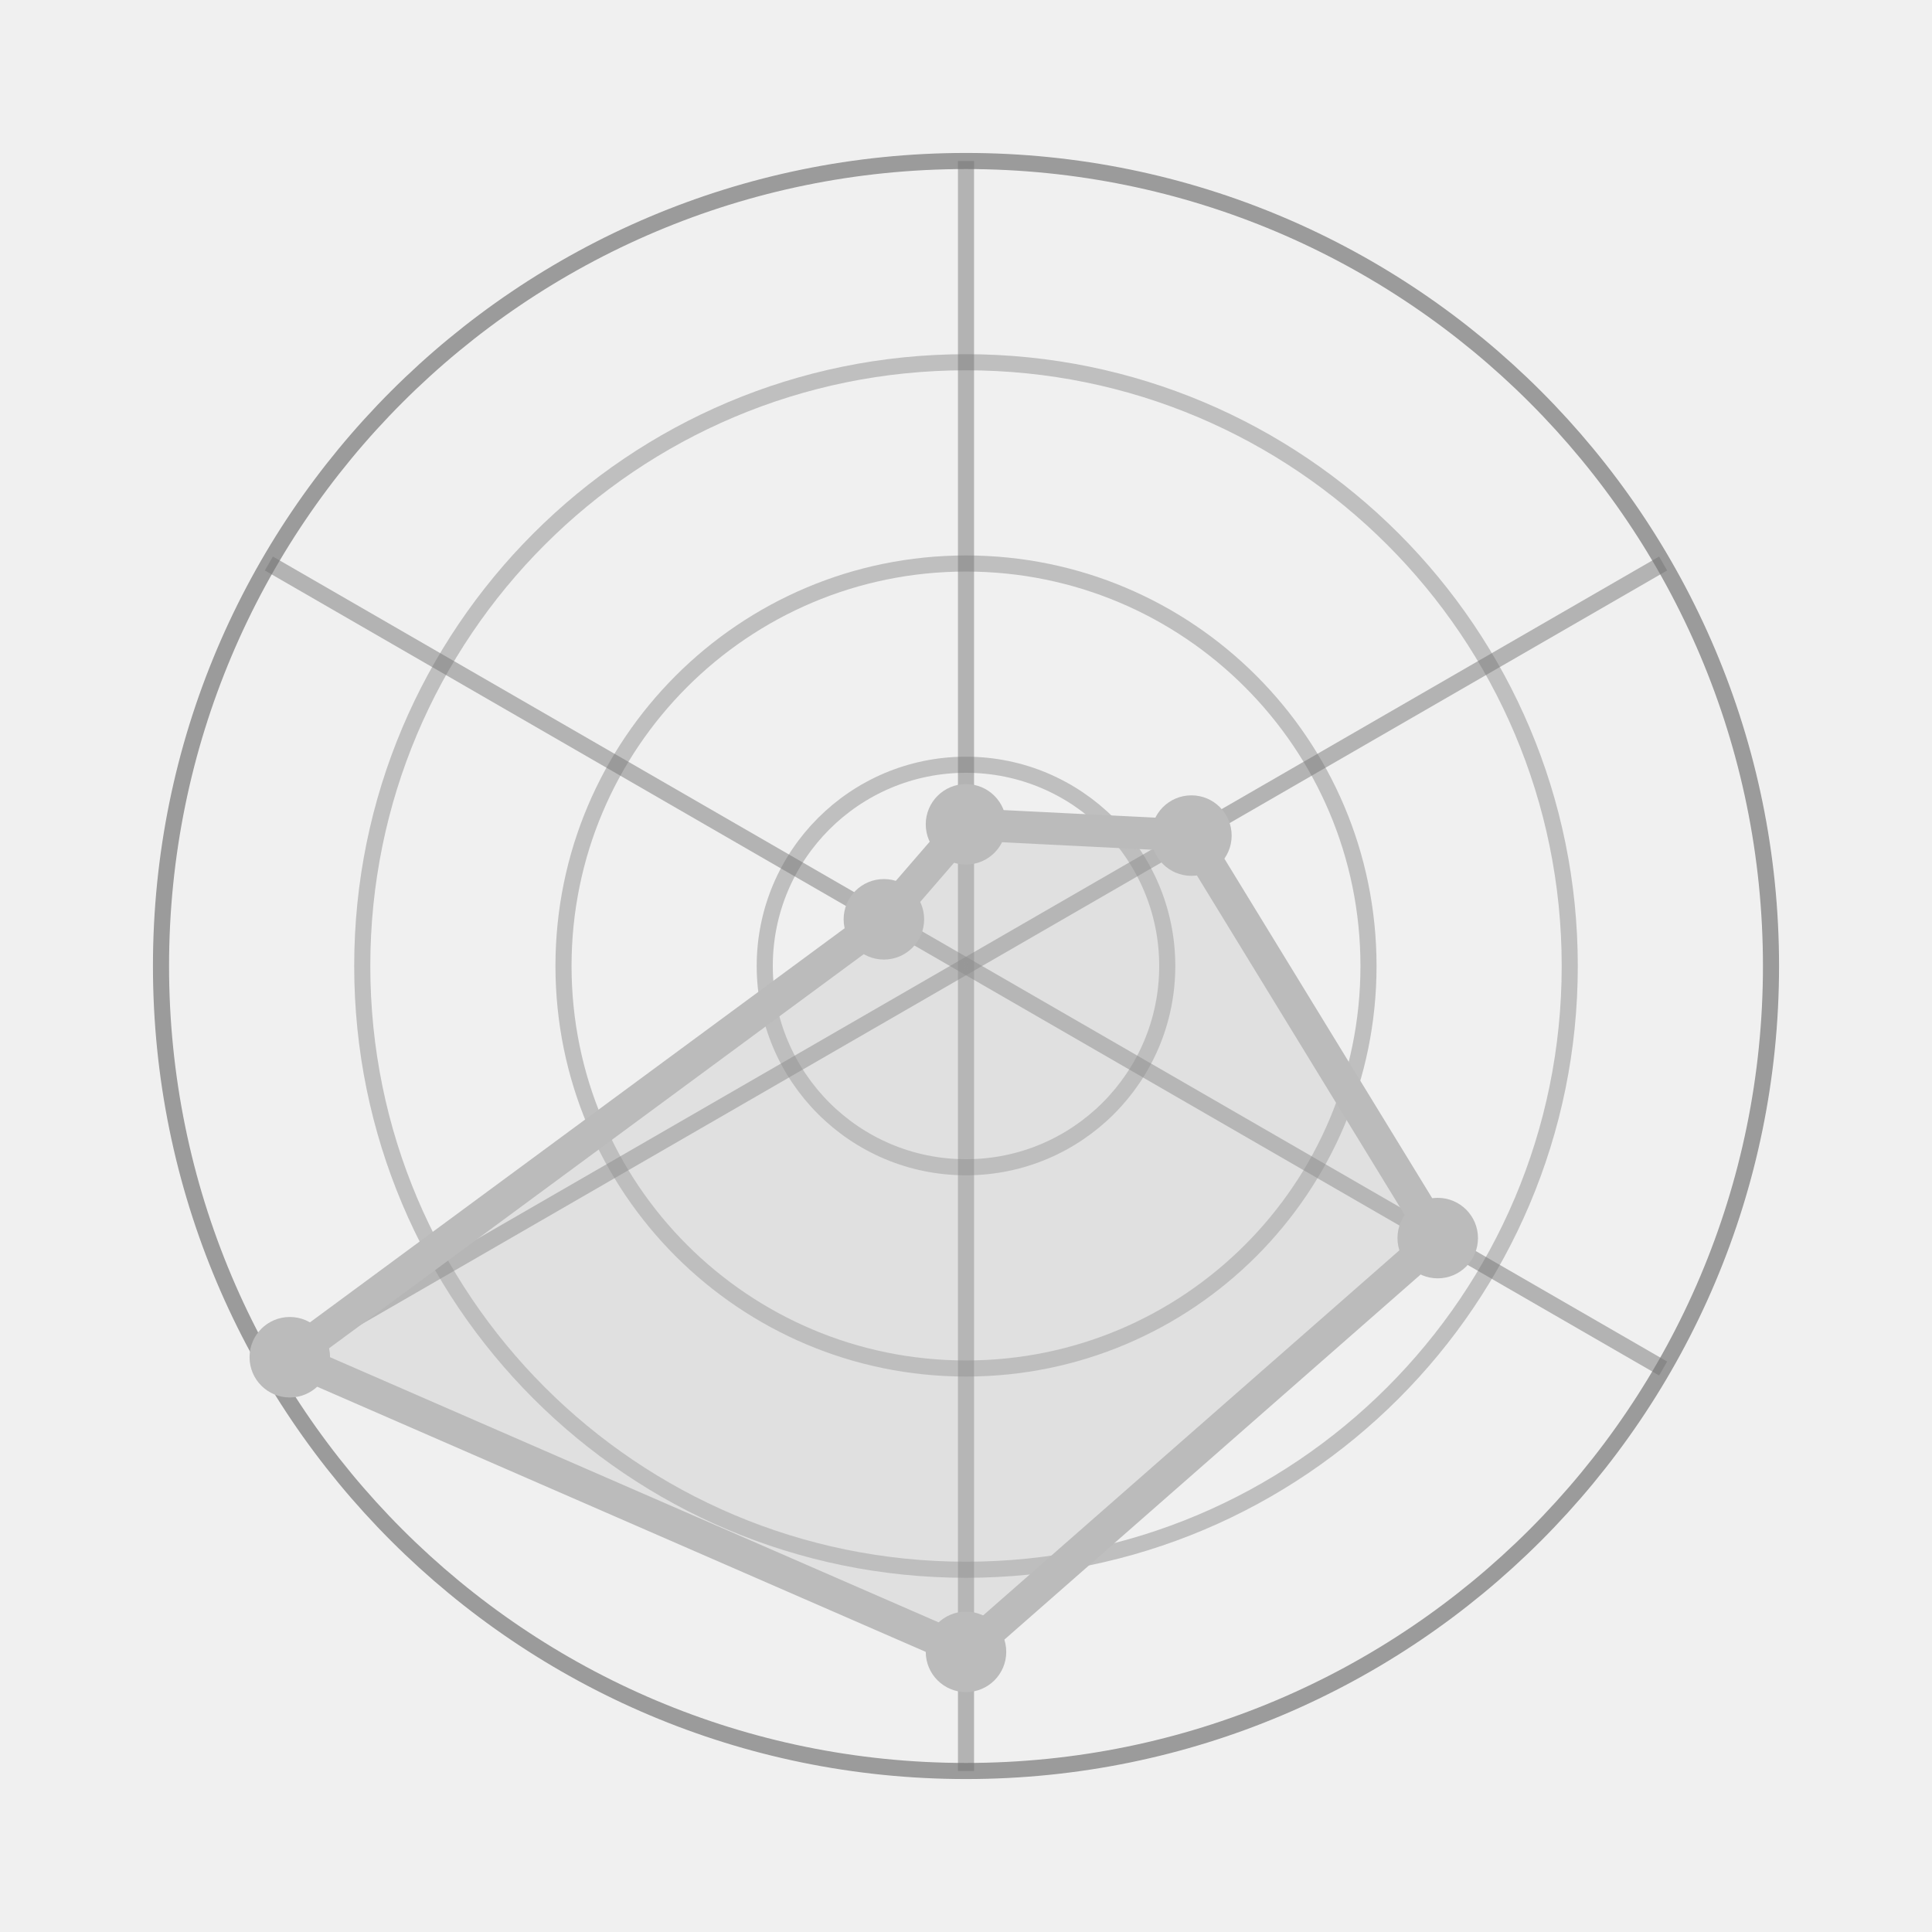
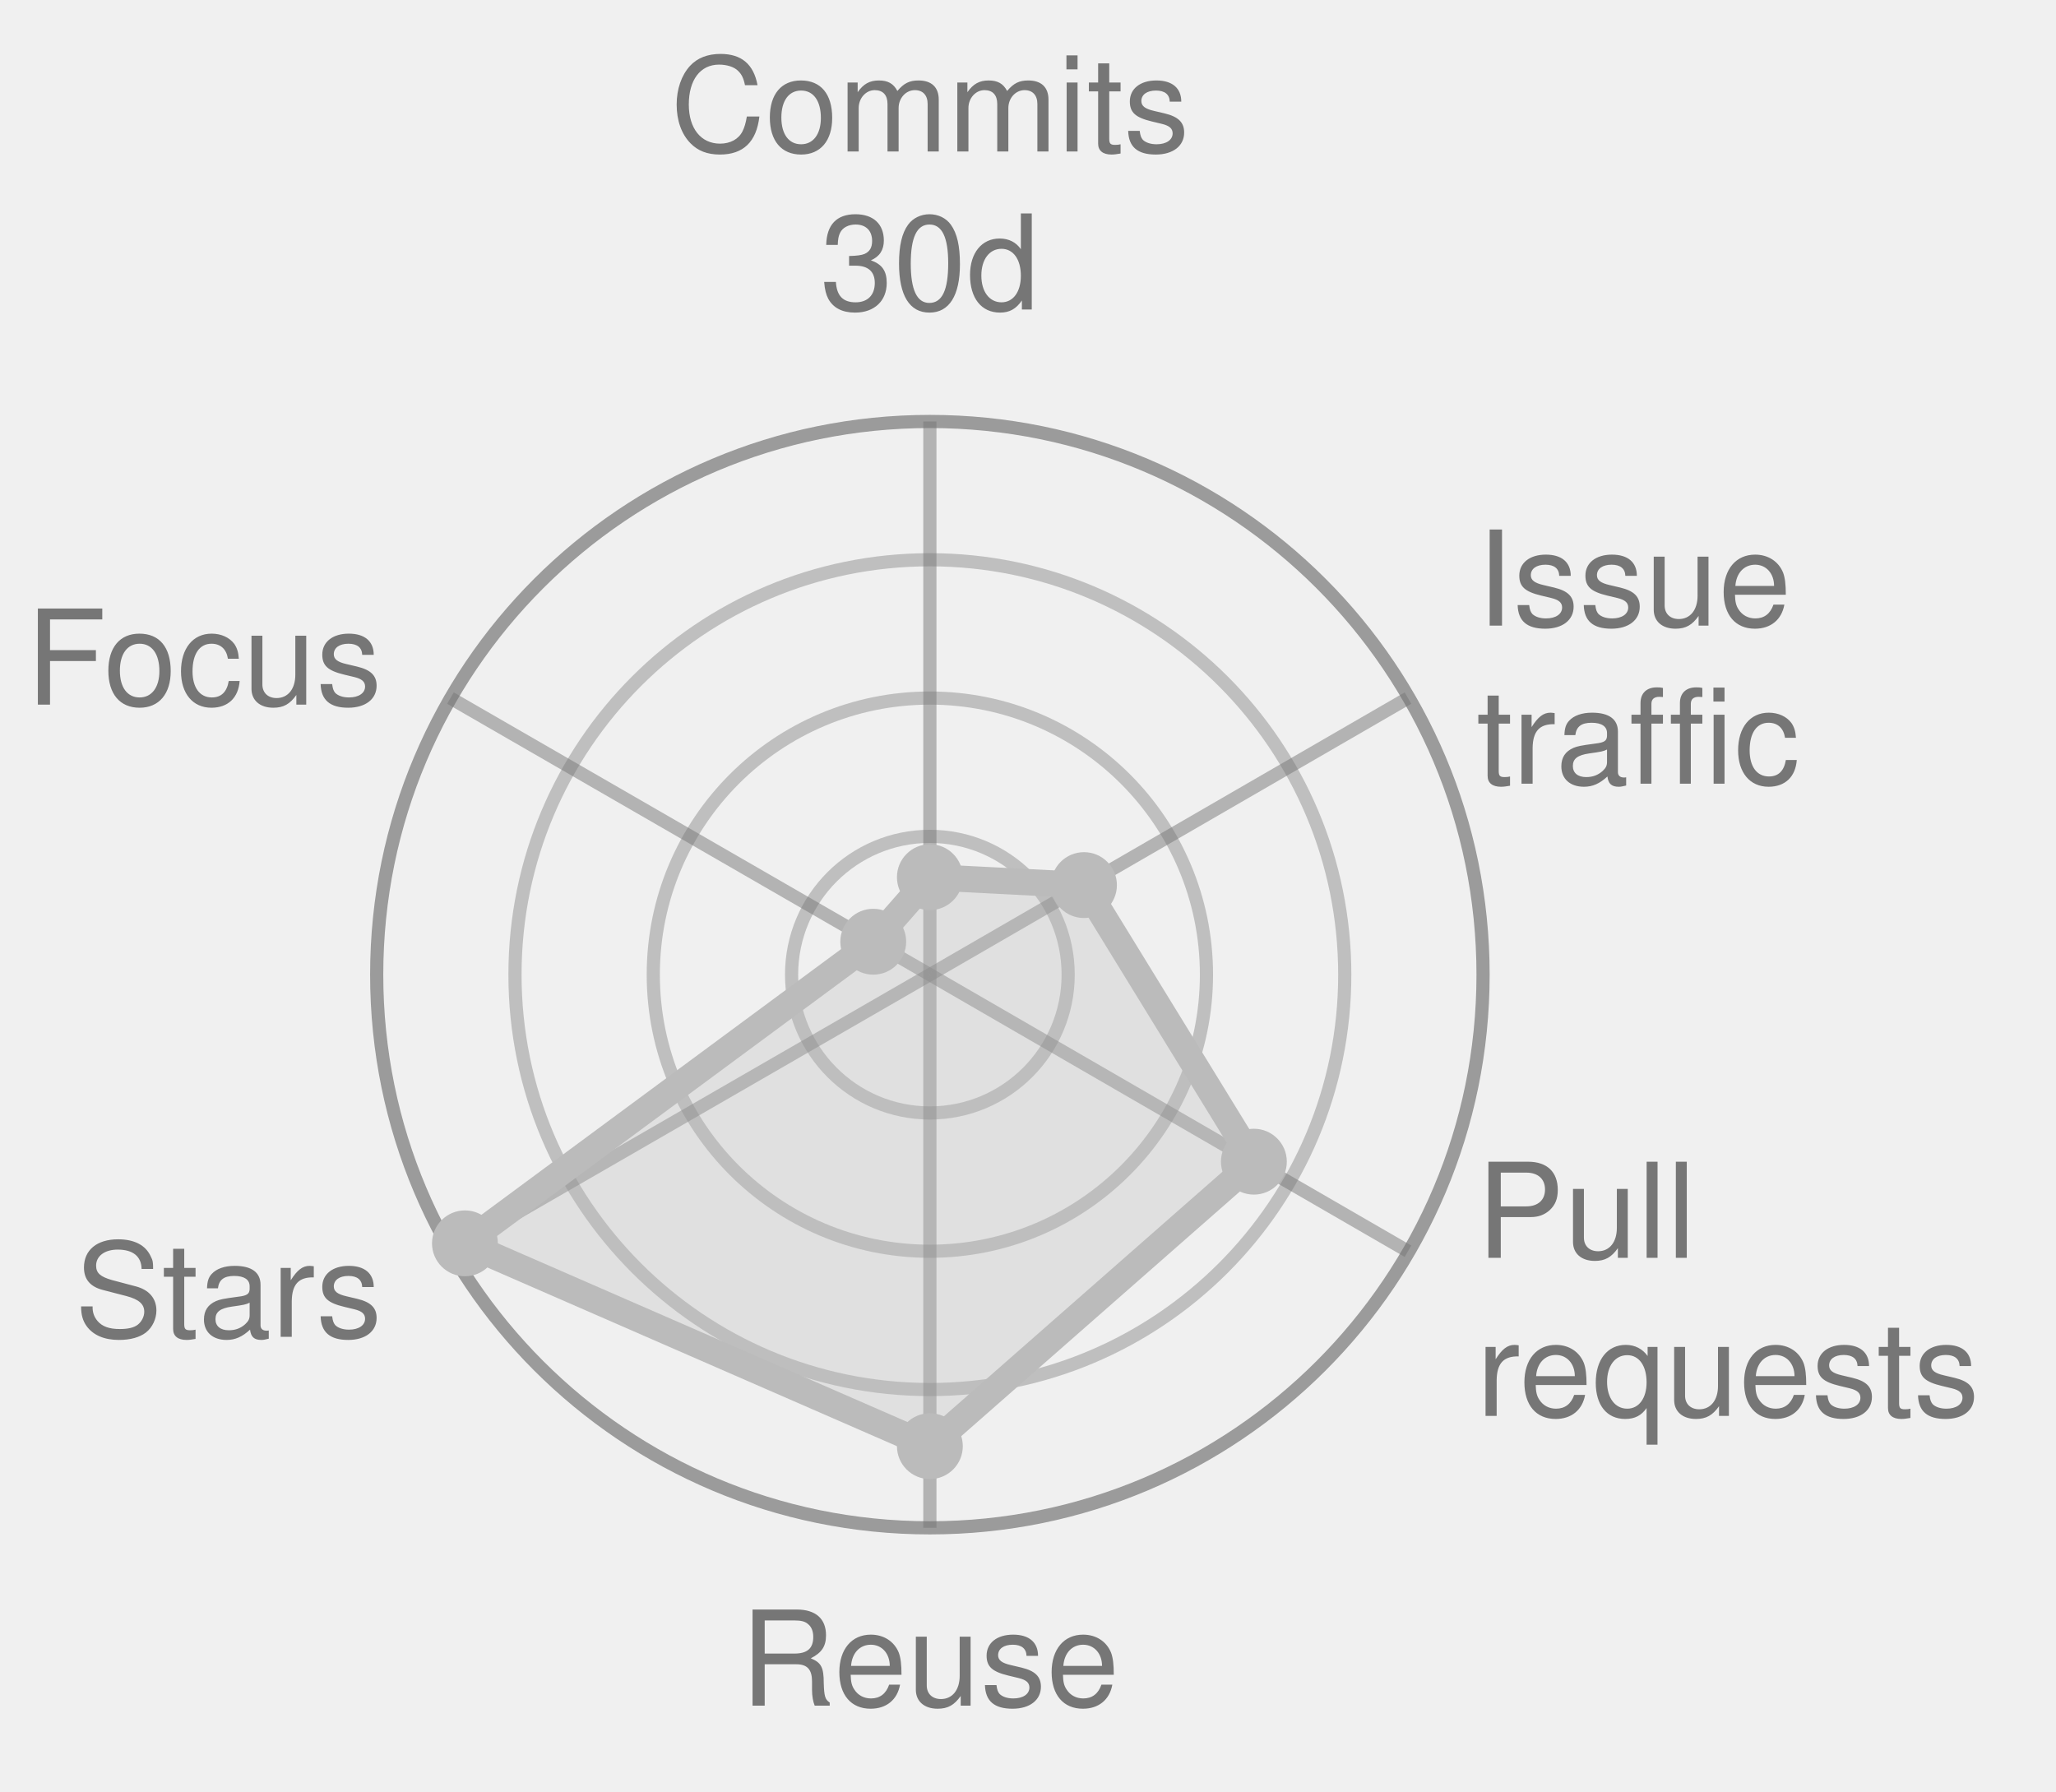
- <svg xmlns="http://www.w3.org/2000/svg" width="120.0" height="120.0" viewBox="0 0 120.0 120.0" role="img" font-family="Helvetica, Arial, sans-serif">
+ <svg xmlns="http://www.w3.org/2000/svg" width="156.1" height="136.0" viewBox="0 0 156.1 136.0" role="img" font-family="Helvetica, Arial, sans-serif">
  <style>
            .bar {
                stroke: #fff;
                stroke-width: 2;
                rx: 4;
            }
            .lbl {
                fill: #fff;
                font-size: 13px;
                font-weight: 600;
            }
            .sub {
                fill: #fff;
                font-size: 11px;
                opacity: .92;
            }
            .dim {
                fill: #333;
                font-size: 12px;
            }
            .wht {
                fill: #fff;
                font-size: 10px;
                paint-order: stroke;
                stroke: rgba(0, 0, 0, .45);
                stroke-width: 3px;
                stroke-linejoin: round;
            }
            .muted {
                fill: #666;
                font-size: 11px;
            }
            .pulse {
                animation: breathe 2.2s ease-in-out infinite;
            }
            .slow {
                animation-duration: 3.4s;
            }
            @keyframes breathe {
                0%, 100% { opacity: .95; }
                50% { opacity: .62; }
            }
            .halo {
                transform-box: fill-box;
                transform-origin: center;
                animation: halo 2.2s ease-out infinite;
            }
            @keyframes halo {
                0% { opacity: .75; transform: scale(1); }
                100% { opacity: 0; transform: scale(2.4); }
            }
            .card {
                opacity: 0;
                animation: whisk ease-in-out infinite;
                animation-iteration-count: infinite;
            }
            .deck .card#r0 {
                opacity: 1;
            }
            @keyframes whisk {
                0% { opacity: 0; transform: translateX(60px); }
                3% { opacity: 1; transform: translateX(0); }
                10% { opacity: 1; transform: translateX(0); }
                13% { opacity: 0; transform: translateX(-60px); }
                100% { opacity: 0; transform: translateX(-60px); }
            }
            @media (prefers-reduced-motion: reduce) {
                .pulse, .halo, .card { animation: none; }
            }
        </style>
-   <circle cx="60.0" cy="60.0" r="12.5" fill="none" stroke="#767676" stroke-width="1" opacity="0.4" />
-   <circle cx="60.0" cy="60.0" r="25.0" fill="none" stroke="#767676" stroke-width="1" opacity="0.4" />
-   <circle cx="60.0" cy="60.0" r="37.5" fill="none" stroke="#767676" stroke-width="1" opacity="0.4" />
-   <circle cx="60.0" cy="60.0" r="50.0" fill="none" stroke="#767676" stroke-width="1" opacity="0.7" />
-   <line x1="60.0" y1="60.0" x2="60.0" y2="10.0" stroke="#767676" stroke-width="1" opacity="0.5" />
-   <line x1="60.0" y1="60.0" x2="103.3" y2="35.0" stroke="#767676" stroke-width="1" opacity="0.5" />
-   <line x1="60.0" y1="60.0" x2="103.3" y2="85.0" stroke="#767676" stroke-width="1" opacity="0.5" />
-   <line x1="60.0" y1="60.0" x2="60.0" y2="110.0" stroke="#767676" stroke-width="1" opacity="0.5" />
-   <line x1="60.0" y1="60.0" x2="16.7" y2="85.0" stroke="#767676" stroke-width="1" opacity="0.5" />
-   <line x1="60.0" y1="60.0" x2="16.7" y2="35.0" stroke="#767676" stroke-width="1" opacity="0.5" />
-   <polygon points="60.0,51.2 74.0,51.9 89.3,76.9 60.0,102.6 18.0,84.3 54.9,57.1" fill="#BBBBBB" fill-opacity="0.32" stroke="#BBBBBB" stroke-width="2" stroke-linejoin="round" class="" />
-   <circle cx="60.0" cy="51.2" r="2.5" fill="#BBBBBB" />
-   <circle cx="74.0" cy="51.9" r="2.5" fill="#BBBBBB" />
-   <circle cx="89.3" cy="76.9" r="2.5" fill="#BBBBBB" />
-   <circle cx="60.0" cy="102.6" r="2.5" fill="#BBBBBB" />
-   <circle cx="18.0" cy="84.3" r="2.5" fill="#BBBBBB" />
-   <circle cx="54.9" cy="57.1" r="2.5" fill="#BBBBBB" />
+   <circle cx="70.6" cy="74.0" r="10.5" fill="none" stroke="#767676" stroke-width="1" opacity="0.4" />
+   <circle cx="70.6" cy="74.0" r="21.0" fill="none" stroke="#767676" stroke-width="1" opacity="0.4" />
+   <circle cx="70.6" cy="74.0" r="31.5" fill="none" stroke="#767676" stroke-width="1" opacity="0.4" />
+   <circle cx="70.6" cy="74.0" r="42.0" fill="none" stroke="#767676" stroke-width="1" opacity="0.7" />
+   <line x1="70.6" y1="74.0" x2="70.6" y2="32.0" stroke="#767676" stroke-width="1" opacity="0.5" />
+   <line x1="70.6" y1="74.0" x2="106.9" y2="53.0" stroke="#767676" stroke-width="1" opacity="0.5" />
+   <line x1="70.6" y1="74.0" x2="106.9" y2="95.0" stroke="#767676" stroke-width="1" opacity="0.5" />
+   <line x1="70.6" y1="74.0" x2="70.6" y2="116.0" stroke="#767676" stroke-width="1" opacity="0.5" />
+   <line x1="70.6" y1="74.0" x2="34.2" y2="95.0" stroke="#767676" stroke-width="1" opacity="0.5" />
+   <line x1="70.6" y1="74.0" x2="34.2" y2="53.0" stroke="#767676" stroke-width="1" opacity="0.5" />
+   <polygon points="70.6,66.6 82.3,67.2 95.2,88.2 70.6,109.8 35.3,94.4 66.3,71.5" fill="#BBBBBB" fill-opacity="0.32" stroke="#BBBBBB" stroke-width="2" stroke-linejoin="round" class="" />
+   <circle cx="70.6" cy="66.6" r="2.5" fill="#BBBBBB" />
+   <circle cx="82.3" cy="67.2" r="2.5" fill="#BBBBBB" />
+   <circle cx="95.2" cy="88.2" r="2.5" fill="#BBBBBB" />
+   <circle cx="70.6" cy="109.8" r="2.5" fill="#BBBBBB" />
+   <circle cx="35.3" cy="94.4" r="2.5" fill="#BBBBBB" />
+   <circle cx="66.3" cy="71.5" r="2.5" fill="#BBBBBB" />
+   <text x="70.6" y="11.5" text-anchor="middle" font-size="10.0" fill="#767676">Commits</text>
+   <text x="70.6" y="23.5" text-anchor="middle" font-size="10.0" fill="#767676">30d</text>
+   <text x="112.1" y="47.5" text-anchor="start" font-size="10.0" fill="#767676">Issue</text>
+   <text x="112.1" y="59.5" text-anchor="start" font-size="10.0" fill="#767676">traffic</text>
+   <text x="112.1" y="95.5" text-anchor="start" font-size="10.0" fill="#767676">Pull</text>
+   <text x="112.1" y="107.5" text-anchor="start" font-size="10.0" fill="#767676">requests</text>
+   <text x="70.6" y="129.5" text-anchor="middle" font-size="10.0" fill="#767676">Reuse</text>
+   <text x="29.0" y="101.5" text-anchor="end" font-size="10.0" fill="#767676">Stars</text>
+   <text x="29.0" y="53.5" text-anchor="end" font-size="10.0" fill="#767676">Focus</text>
</svg>
